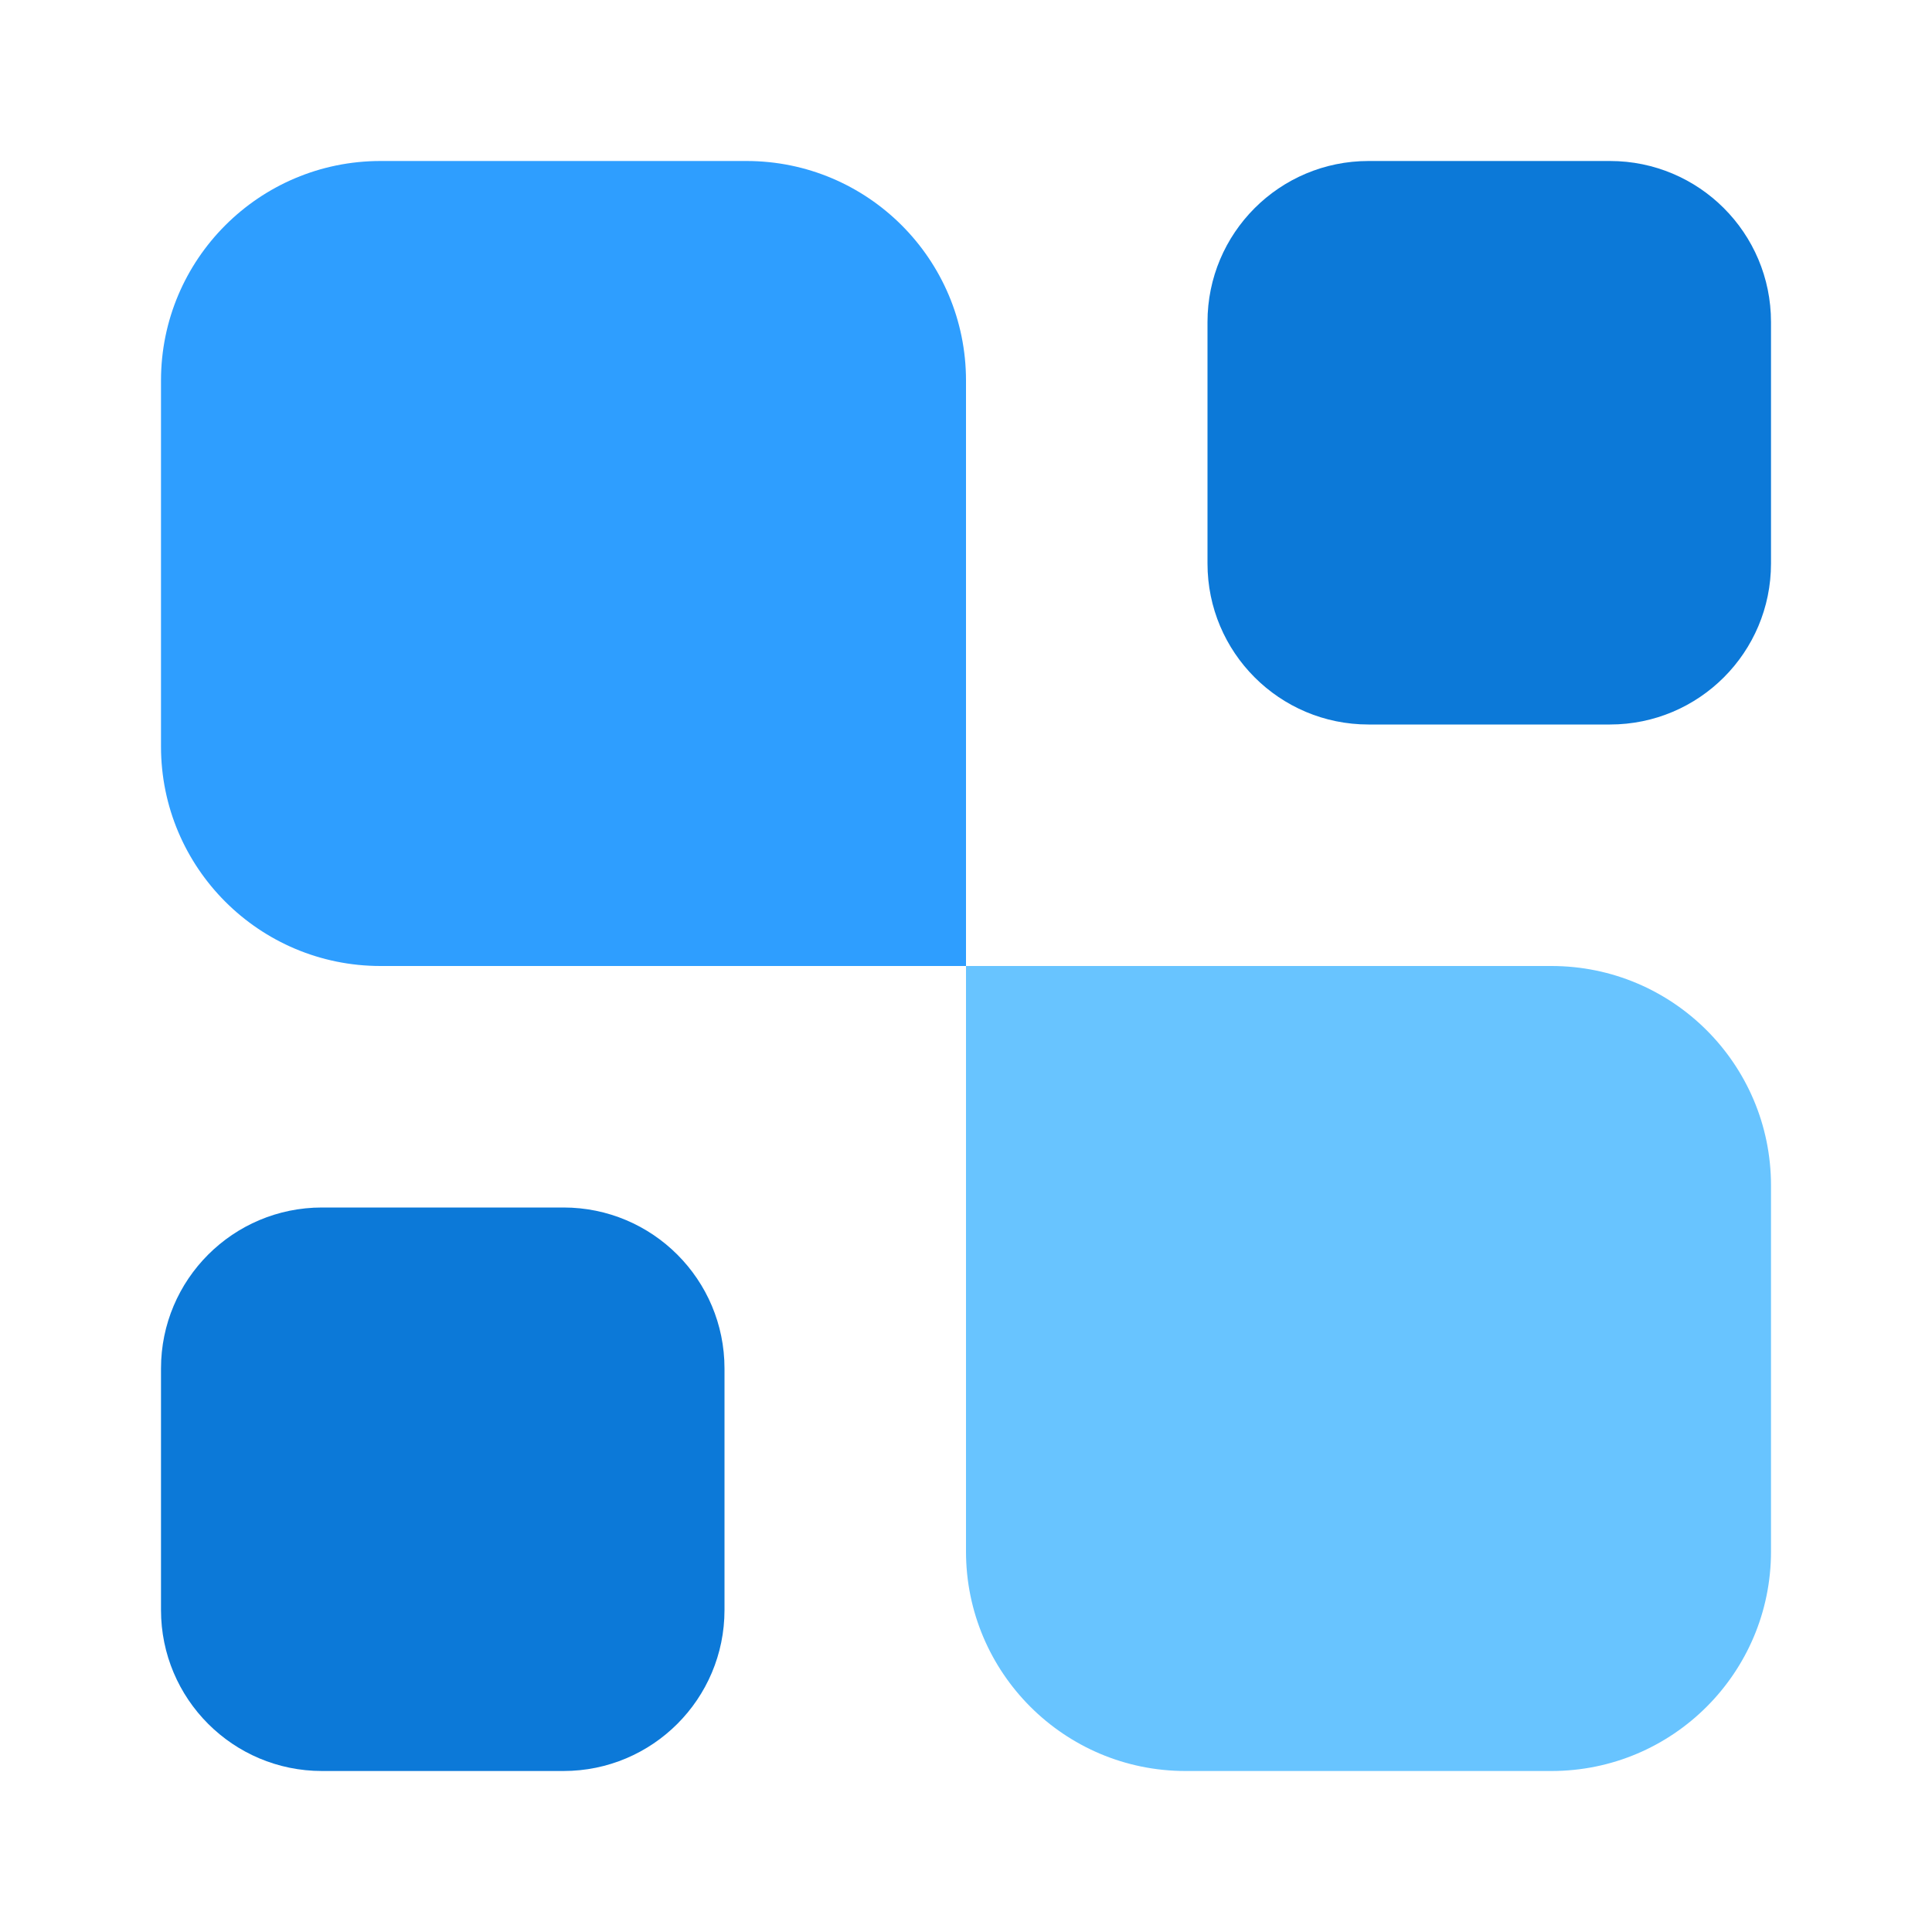
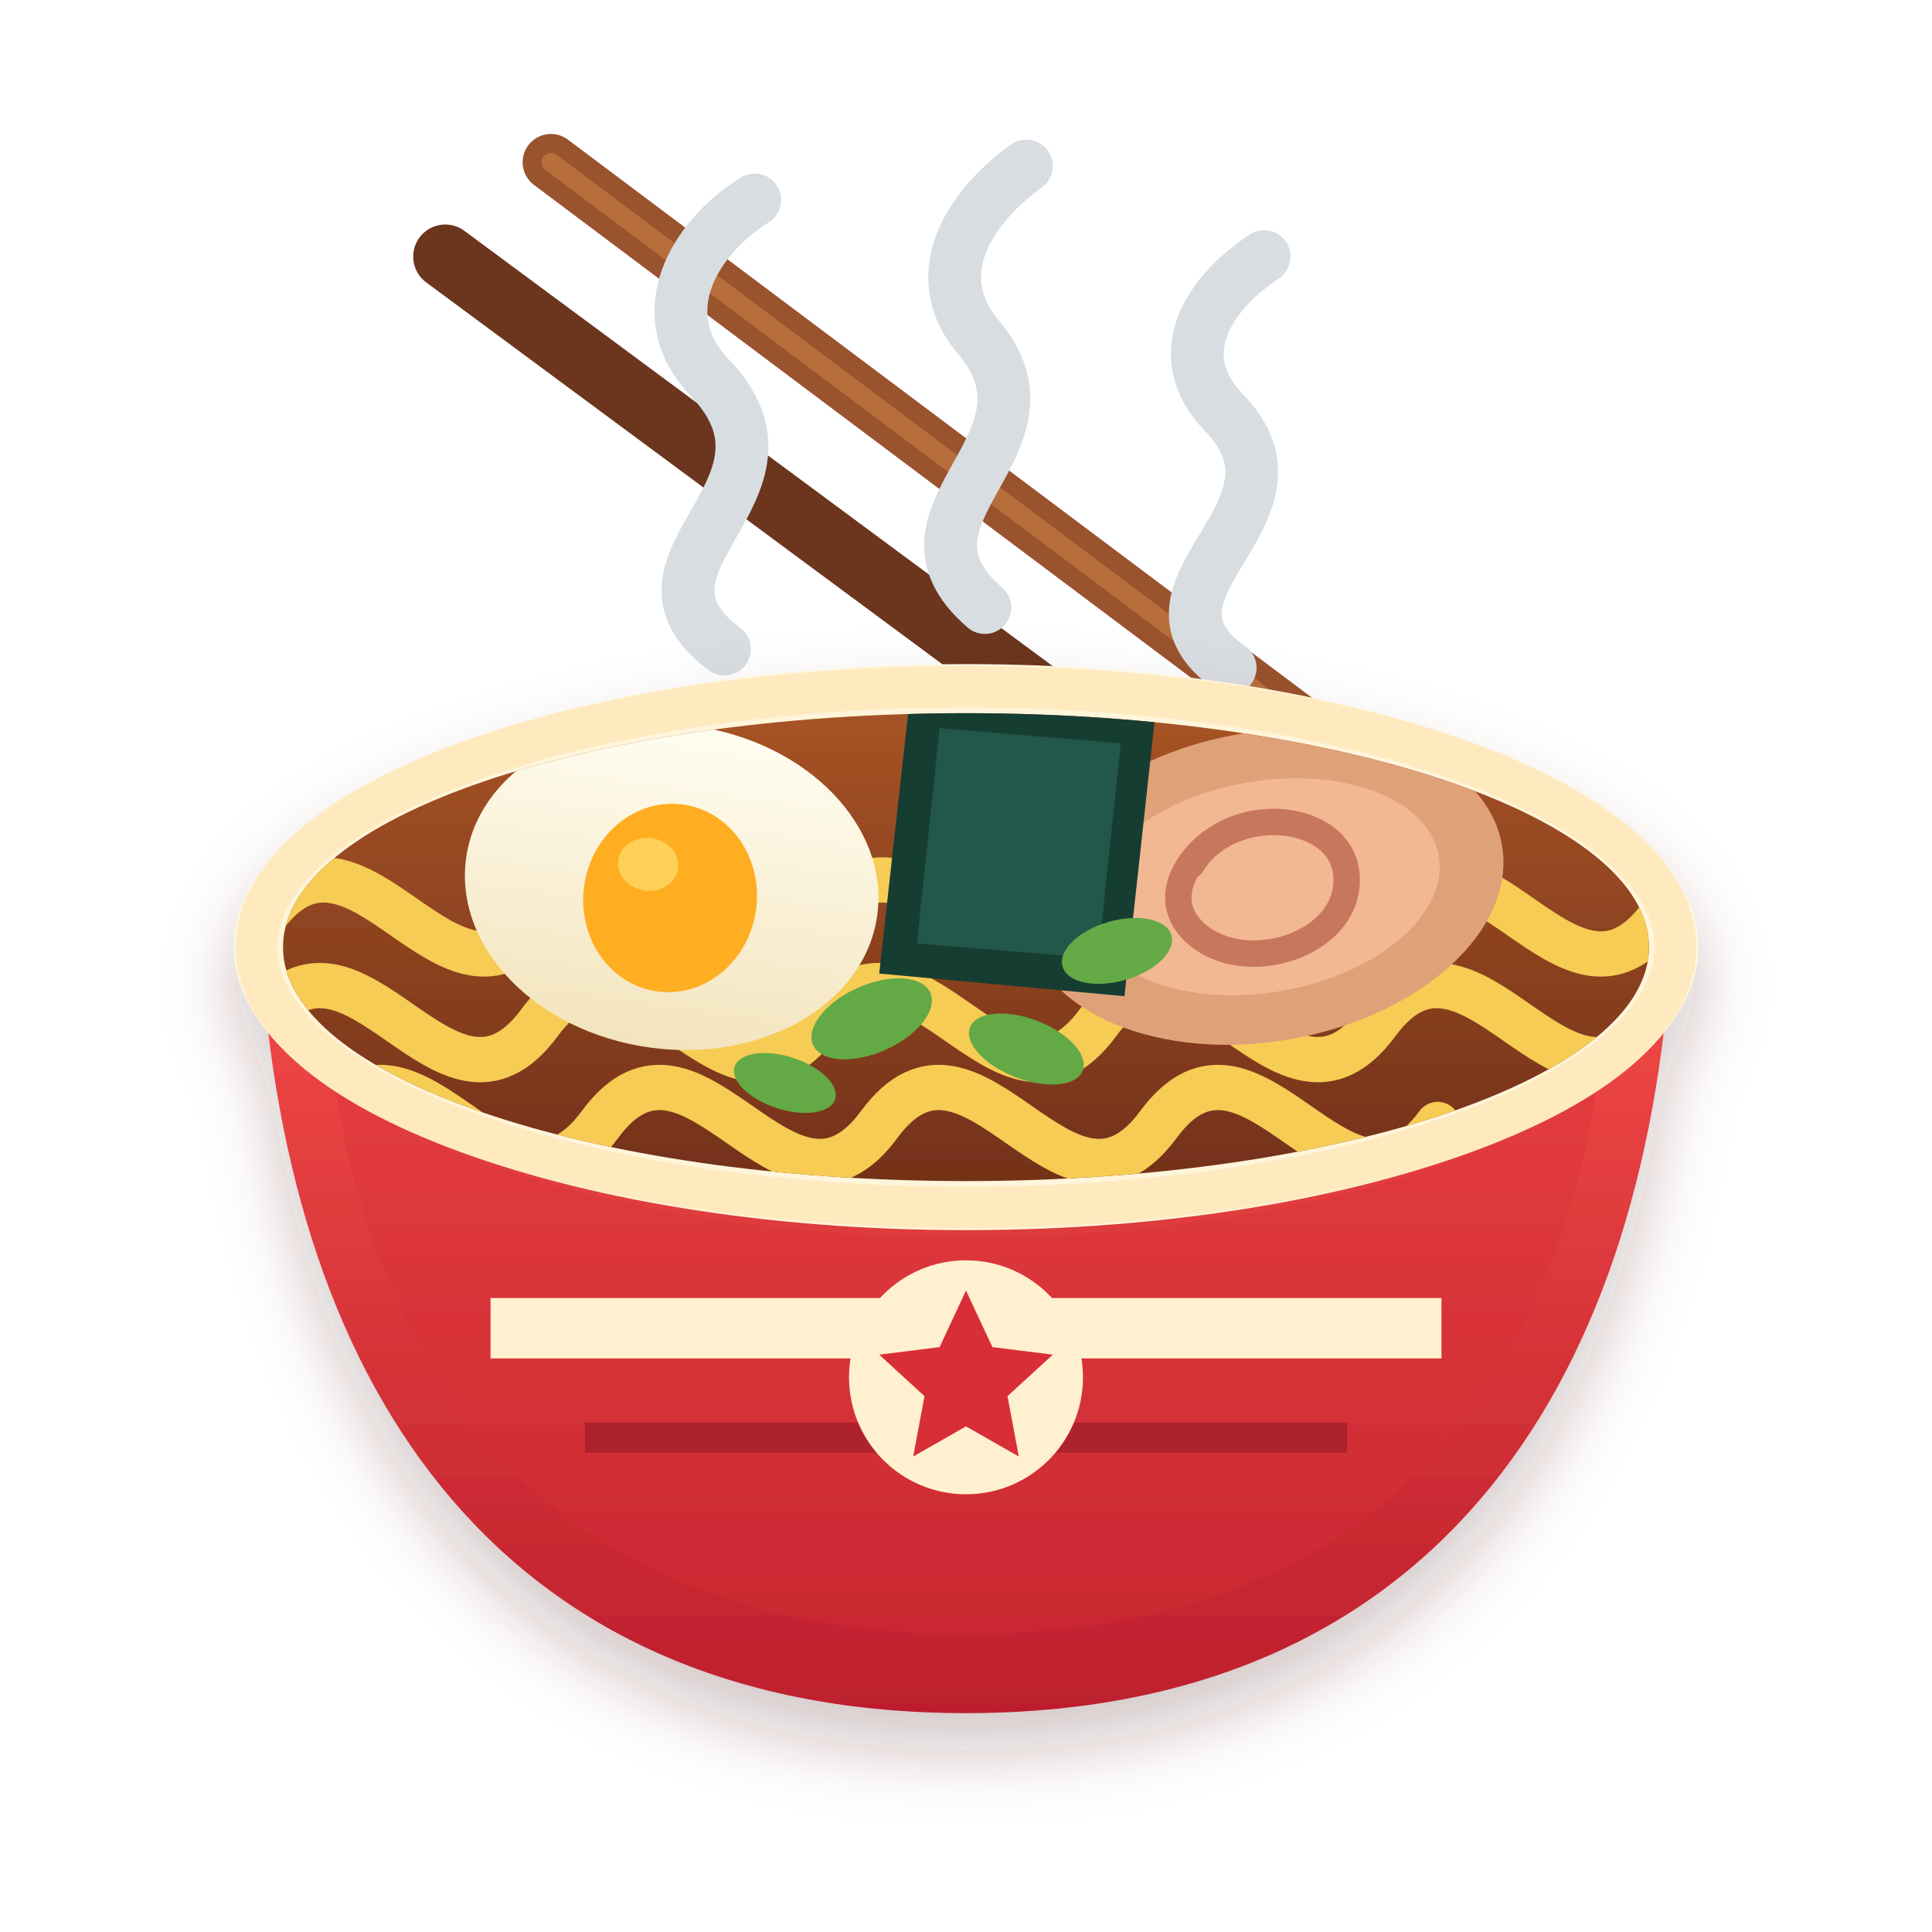
- <svg xmlns="http://www.w3.org/2000/svg" width="24" height="24" viewBox="0 0 24 24" fill="none">
-   <path d="M22 19.273C22 20.779 20.779 22 19.273 22H14.727C13.221 22 12 20.779 12 19.273V12H19.273C20.779 12 22 13.221 22 14.727V19.273Z" fill="#68C4FF" />
-   <path d="M20 2C21.105 2 22 2.895 22 4V7C22 8.105 21.105 9 20 9H17C15.895 9 15 8.105 15 7V4C15 2.895 15.895 2 17 2H20Z" fill="#0C79D8" />
-   <path d="M7 15C8.105 15 9 15.895 9 17V20C9 21.105 8.105 22 7 22H4C2.895 22 2 21.105 2 20V17C2 15.895 2.895 15 4 15H7Z" fill="#0C79D8" />
-   <path d="M12 12H4.727C3.221 12 2 10.779 2 9.273V4.727C2 3.221 3.221 2 4.727 2H9.273C10.779 2 12 3.221 12 4.727V12Z" fill="#2E9EFF" />
+ <svg xmlns="http://www.w3.org/2000/svg" viewBox="0 0 512 512" role="img" aria-labelledby="title desc">
+   <defs>
+     <linearGradient id="bowl" x1="0" y1="0" x2="0" y2="1">
+       <stop offset="0" stop-color="#f34b47" />
+       <stop offset="1" stop-color="#bd1f2d" />
+     </linearGradient>
+     <linearGradient id="broth" x1="0" y1="0" x2="0" y2="1">
+       <stop offset="0" stop-color="#a65325" />
+       <stop offset="1" stop-color="#733119" />
+     </linearGradient>
+     <linearGradient id="egg" x1="0" y1="0" x2="0" y2="1">
+       <stop offset="0" stop-color="#fffdf1" />
+       <stop offset="1" stop-color="#f3e4bd" />
+     </linearGradient>
+     <filter id="shadow" x="-20%" y="-20%" width="140%" height="160%">
+       <feDropShadow dx="0" dy="10" stdDeviation="9" flood-color="#5b1720" flood-opacity=".25" />
+     </filter>
+     <clipPath id="soupClip">
+       <ellipse cx="256" cy="251" rx="181" ry="62" />
+     </clipPath>
+   </defs>
+   <g stroke-linecap="round">
+     <path d="M118 68 364 250" stroke="#6b351e" stroke-width="17" />
+     <path d="M146 43 390 226" stroke="#99532d" stroke-width="15" />
+     <path d="M146 43 390 226" stroke="#d88a4a" stroke-width="5" opacity=".5" />
+   </g>
+   <g fill="none" stroke="#d8dde2" stroke-width="14" stroke-linecap="round">
+     <path d="M192 172c-31-23 25-42-4-72-16-17-4-37 12-47" />
+     <path d="M261 161c-29-25 23-43-2-72-14-17-1-35 13-45" />
+     <path d="M326 177c-30-21 25-41-2-68-14-15-4-31 11-41" />
+   </g>
+   <g filter="url(#shadow)">
+     <path d="M69 250c7 121 66 204 187 204s180-83 187-204Z" fill="url(#bowl)" />
+     <path d="M89 289c14 86 65 144 167 144s153-58 167-144c-39 25-100 39-167 39S128 314 89 289Z" fill="#d72f38" opacity=".38" />
+     <ellipse cx="256" cy="251" rx="194" ry="75" fill="#fff5db" />
+     <ellipse cx="256" cy="251" rx="181" ry="62" fill="url(#broth)" />
+     <g clip-path="url(#soupClip)">
+       <g fill="none" stroke="#f6cc55" stroke-width="12" stroke-linecap="round">
+         <path d="M70 243c25-34 49 34 74 0s49 34 74 0 49 34 74 0 49 34 74 0 49 34 74 0" />
+         <path d="M69 271c25-34 49 34 74 0s49 34 74 0 49 34 74 0 49 34 74 0 49 34 74 0" />
+         <path d="M85 298c25-34 49 34 74 0s49 34 74 0 49 34 74 0 49 34 74 0" />
+       </g>
+       <g transform="rotate(-10 335 235)">
+         <ellipse cx="335" cy="235" rx="64" ry="41" fill="#dfa178" />
+         <ellipse cx="335" cy="235" rx="47" ry="28" fill="#f2b793" />
+         <path d="M317 226c13-15 42-7 40 10-2 18-31 22-42 8-7-9-1-18 8-23" fill="none" stroke="#c7775b" stroke-width="7" stroke-linecap="round" />
+       </g>
+       <g transform="rotate(8 178 235)">
+         <ellipse cx="178" cy="235" rx="55" ry="43" fill="url(#egg)" />
+         <ellipse cx="178" cy="238" rx="23" ry="25" fill="#ffae22" />
+         <ellipse cx="171" cy="230" rx="8" ry="7" fill="#ffd663" opacity=".85" />
+       </g>
+       <path d="m241 186 65 5-8 73-65-6Z" fill="#183c32" />
+       <path d="m249 193 48 4-6 57-48-4Z" fill="#245849" />
+       <g fill="#63a944">
+         <ellipse cx="231" cy="270" rx="17" ry="9" transform="rotate(-24 231 270)" />
+         <ellipse cx="272" cy="278" rx="16" ry="8" transform="rotate(21 272 278)" />
+         <ellipse cx="296" cy="252" rx="15" ry="8" transform="rotate(-16 296 252)" />
+         <ellipse cx="208" cy="287" rx="14" ry="7" transform="rotate(18 208 287)" />
+       </g>
+     </g>
+     <ellipse cx="256" cy="251" rx="188" ry="69" fill="none" stroke="#ffeac0" stroke-width="11" />
+     <path d="M130 352h252" fill="none" stroke="#fff0cf" stroke-width="16" />
+     <path d="M155 381h202" fill="none" stroke="#8f1828" stroke-width="8" opacity=".55" />
+     <circle cx="256" cy="365" r="31" fill="#fff0cf" />
+     <path d="m256 342 7 15 16 2-12 11 3 16-14-8-14 8 3-16-12-11 16-2Z" fill="#d72f38" />
+   </g>
</svg>
